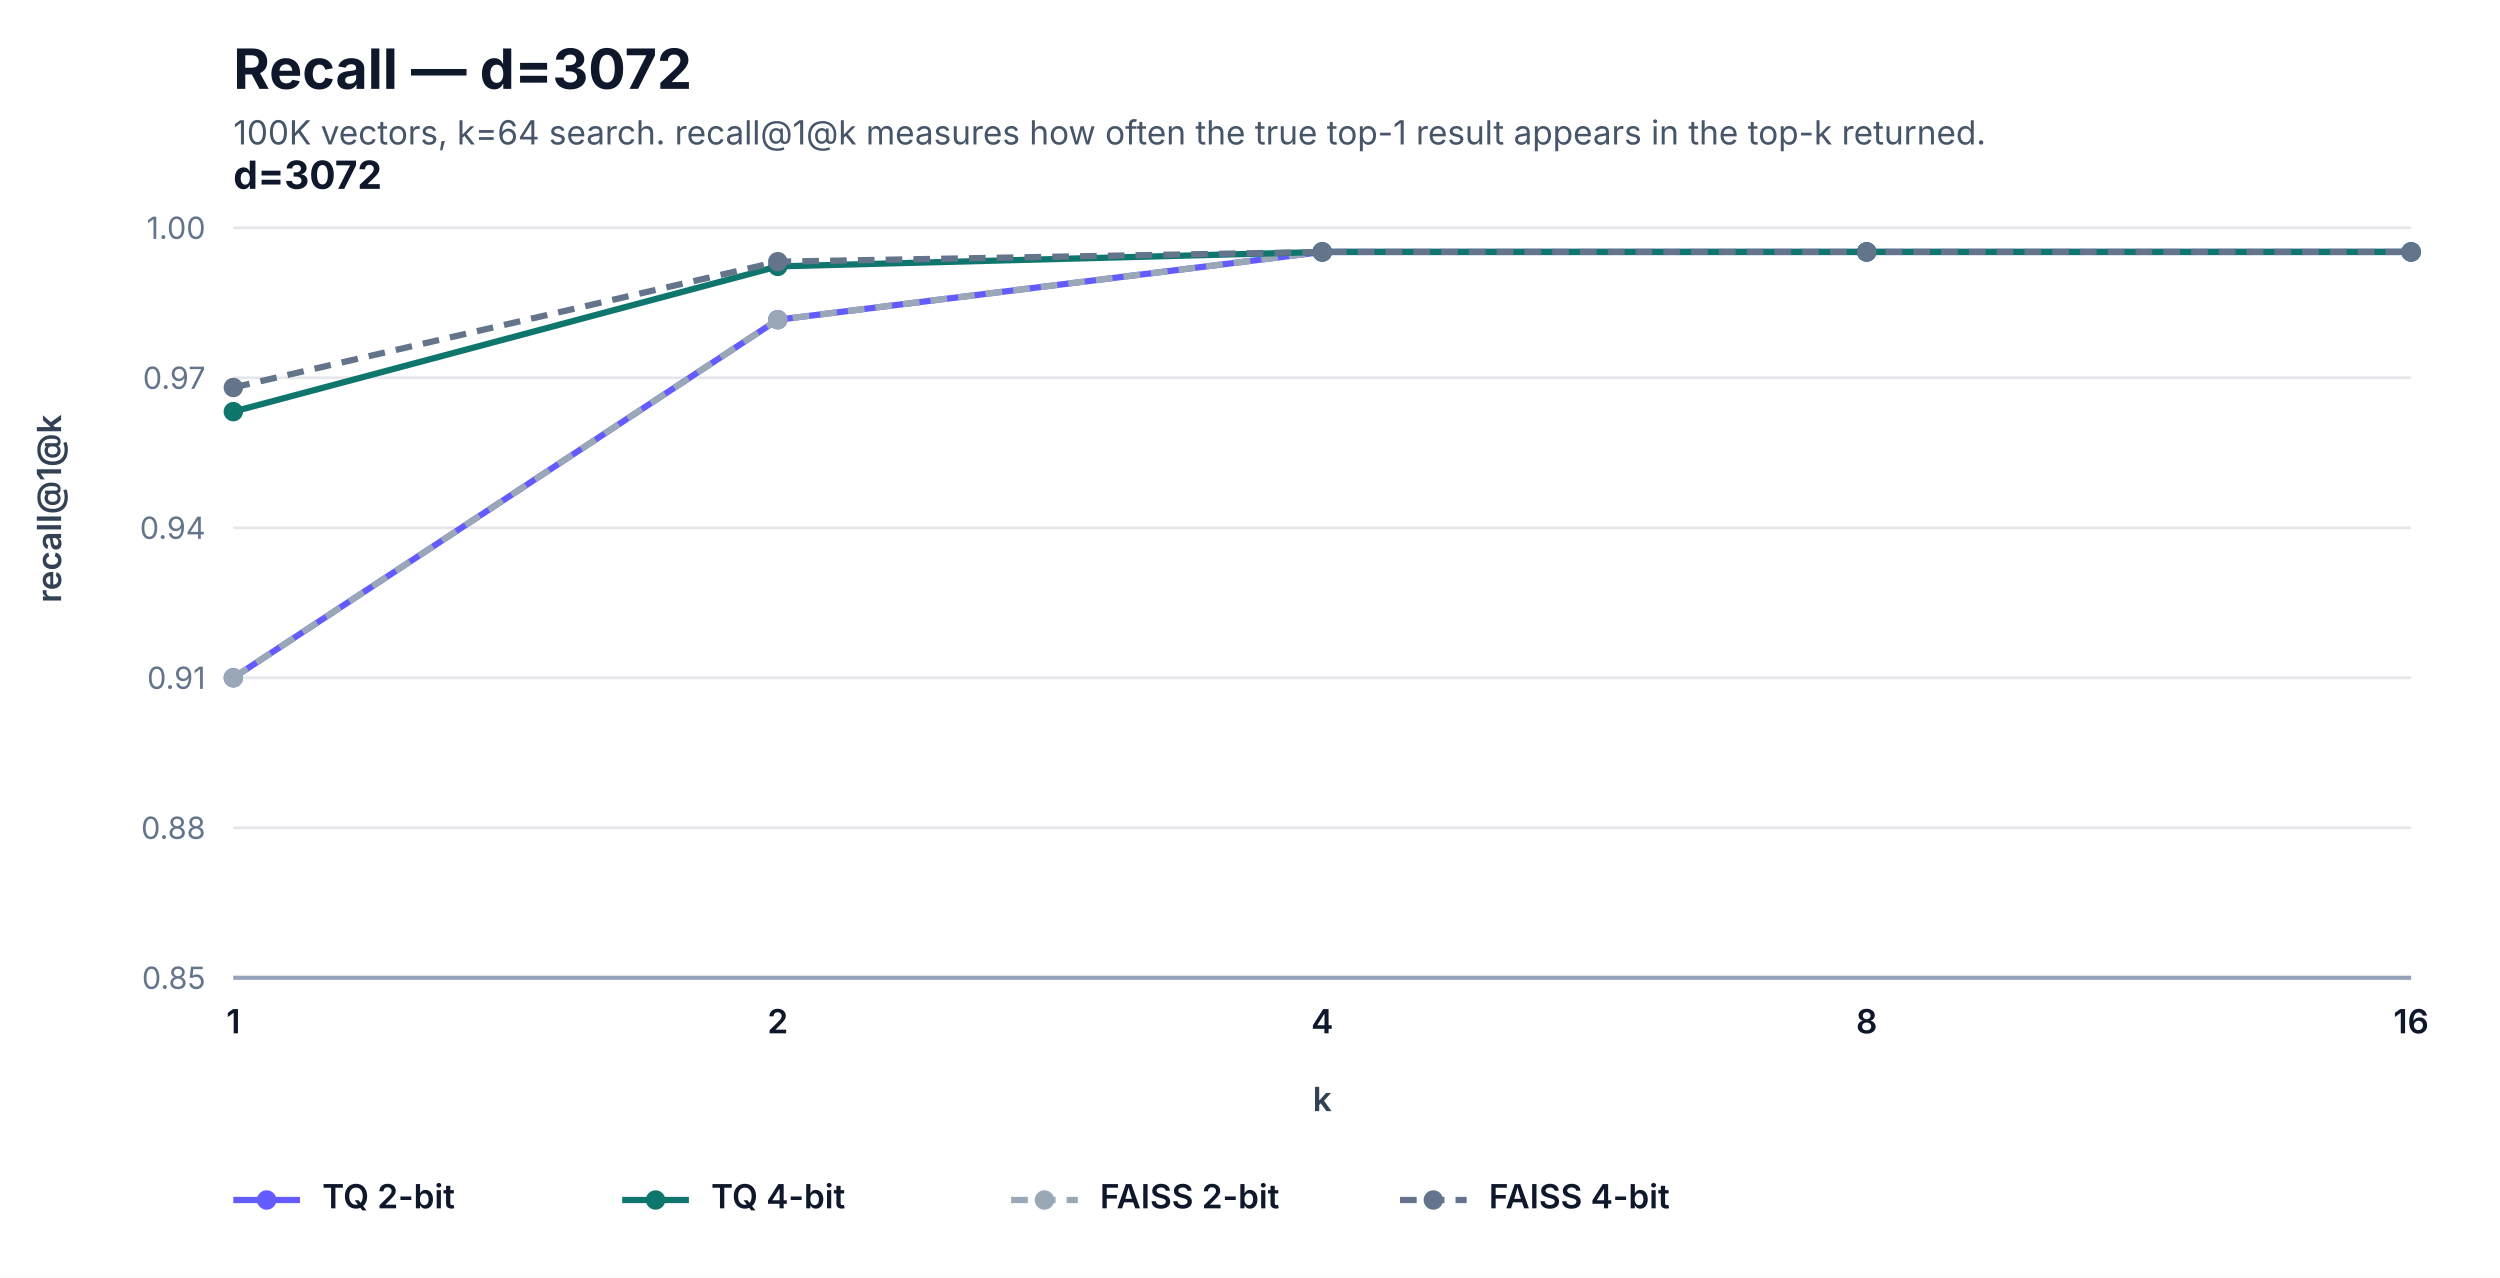
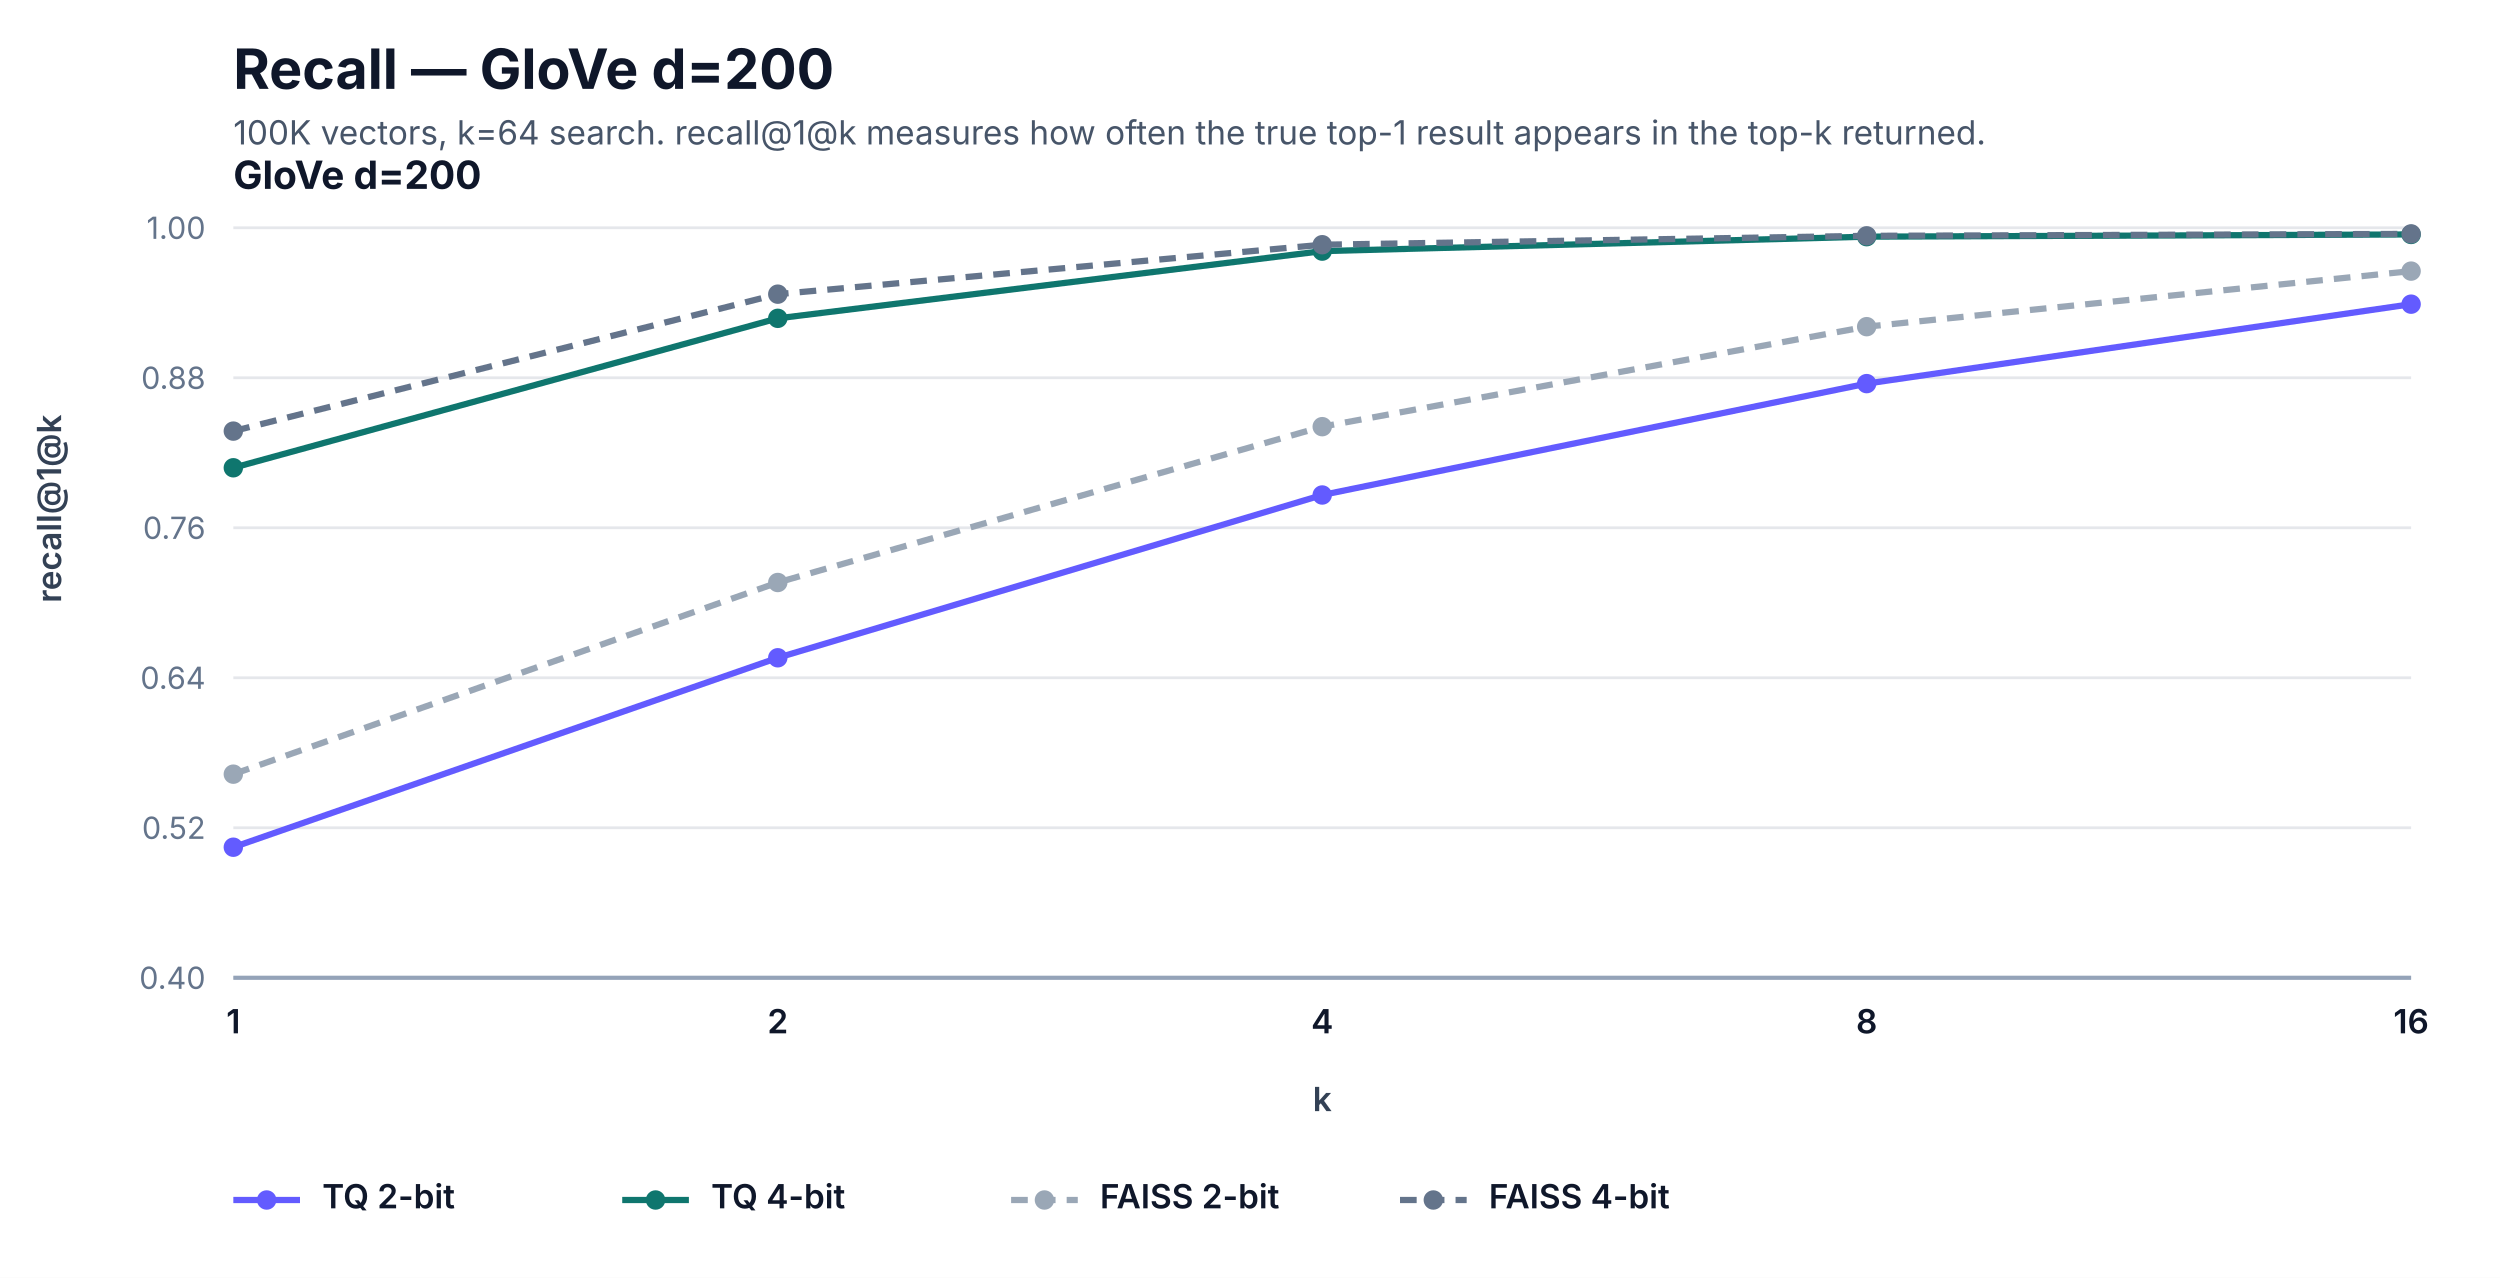
- <svg xmlns="http://www.w3.org/2000/svg" width="900" height="460" viewBox="0 0 900 460" role="img" aria-label="Recall — d=3072">
+ <svg xmlns="http://www.w3.org/2000/svg" width="900" height="460" viewBox="0 0 900 460" role="img" aria-label="Recall — GloVe d=200">
  <style>
  .title { font: 700 20px -apple-system, BlinkMacSystemFont, "Segoe UI", sans-serif; fill: #0f172a; }
  .subtitle { font: 400 12px -apple-system, BlinkMacSystemFont, "Segoe UI", sans-serif; fill: #475569; }
  .panel { font: 700 14px -apple-system, BlinkMacSystemFont, "Segoe UI", sans-serif; fill: #0f172a; }
  .label { font: 600 12px -apple-system, BlinkMacSystemFont, "Segoe UI", sans-serif; fill: #0f172a; }
  .secondary { font: 400 11px -apple-system, BlinkMacSystemFont, "Segoe UI", sans-serif; fill: #475569; }
  .tick { font: 400 11px -apple-system, BlinkMacSystemFont, "Segoe UI", sans-serif; fill: #64748b; }
  .value { font: 700 11px -apple-system, BlinkMacSystemFont, "Segoe UI", sans-serif; fill: #0f172a; }
  .value-accent { font: 700 11px -apple-system, BlinkMacSystemFont, "Segoe UI", sans-serif; fill: #4338ca; }
  .axis { font: 600 12px -apple-system, BlinkMacSystemFont, "Segoe UI", sans-serif; fill: #334155; }
  .legend { font: 600 12px -apple-system, BlinkMacSystemFont, "Segoe UI", sans-serif; fill: #0f172a; }
</style>
  <rect width="100%" height="100%" fill="#ffffff" />
-   <text x="84" y="32" class="title">Recall — d=3072</text>
+   <text x="84" y="32" class="title">Recall — GloVe d=200</text>
  <text x="84" y="52" class="subtitle">100K vectors, k=64 search. recall@1@k measures how often the true top-1 result appears in the top-k returned.</text>
  <line x1="84" y1="352.0" x2="868" y2="352.0" stroke="#e5e7eb" stroke-width="1" />
-   <text x="74" y="356.0" text-anchor="end" class="tick">0.85</text>
+   <text x="74" y="356.0" text-anchor="end" class="tick">0.40</text>
  <line x1="84" y1="298.0" x2="868" y2="298.0" stroke="#e5e7eb" stroke-width="1" />
-   <text x="74" y="302.0" text-anchor="end" class="tick">0.88</text>
+   <text x="74" y="302.0" text-anchor="end" class="tick">0.52</text>
  <line x1="84" y1="244.0" x2="868" y2="244.0" stroke="#e5e7eb" stroke-width="1" />
-   <text x="74" y="248.0" text-anchor="end" class="tick">0.91</text>
+   <text x="74" y="248.0" text-anchor="end" class="tick">0.64</text>
  <line x1="84" y1="190.0" x2="868" y2="190.0" stroke="#e5e7eb" stroke-width="1" />
-   <text x="74" y="194.0" text-anchor="end" class="tick">0.94</text>
+   <text x="74" y="194.0" text-anchor="end" class="tick">0.76</text>
  <line x1="84" y1="136.0" x2="868" y2="136.0" stroke="#e5e7eb" stroke-width="1" />
-   <text x="74" y="140.0" text-anchor="end" class="tick">0.97</text>
+   <text x="74" y="140.0" text-anchor="end" class="tick">0.88</text>
  <line x1="84" y1="82.0" x2="868" y2="82.0" stroke="#e5e7eb" stroke-width="1" />
  <text x="74" y="86.0" text-anchor="end" class="tick">1.00</text>
  <line x1="84" y1="352.0" x2="868" y2="352.0" stroke="#94a3b8" stroke-width="1.5" />
-   <text x="84" y="68" class="panel">d=3072</text>
+   <text x="84" y="68" class="panel">GloVe d=200</text>
  <text x="84.0" y="372" text-anchor="middle" class="label">1</text>
  <text x="280.0" y="372" text-anchor="middle" class="label">2</text>
  <text x="476.0" y="372" text-anchor="middle" class="label">4</text>
  <text x="672.0" y="372" text-anchor="middle" class="label">8</text>
  <text x="868.0" y="372" text-anchor="middle" class="label">16</text>
-   <path d="M 84.0,244.0 L 280.0,115.1 L 476.0,90.7 L 672.0,90.7 L 868.0,90.7" fill="none" stroke="#635bff" stroke-width="2.25" />
-   <circle cx="84.0" cy="244.0" r="3.5" fill="#635bff" />
-   <circle cx="280.0" cy="115.1" r="3.5" fill="#635bff" />
-   <circle cx="476.0" cy="90.7" r="3.5" fill="#635bff" />
-   <circle cx="672.0" cy="90.7" r="3.5" fill="#635bff" />
-   <circle cx="868.0" cy="90.7" r="3.5" fill="#635bff" />
-   <path d="M 84.0,244.0 L 280.0,115.1 L 476.0,90.7 L 672.0,90.7 L 868.0,90.7" fill="none" stroke="#9aa7b6" stroke-width="2.25" stroke-dasharray="6 4" />
-   <circle cx="84.0" cy="244.0" r="3.5" fill="#9aa7b6" />
-   <circle cx="280.0" cy="115.1" r="3.5" fill="#9aa7b6" />
-   <circle cx="476.0" cy="90.7" r="3.5" fill="#9aa7b6" />
-   <circle cx="672.0" cy="90.7" r="3.5" fill="#9aa7b6" />
-   <circle cx="868.0" cy="90.7" r="3.5" fill="#9aa7b6" />
-   <path d="M 84.0,148.2 L 280.0,95.9 L 476.0,90.7 L 672.0,90.7 L 868.0,90.7" fill="none" stroke="#0f766e" stroke-width="2.25" />
-   <circle cx="84.0" cy="148.2" r="3.5" fill="#0f766e" />
-   <circle cx="280.0" cy="95.9" r="3.5" fill="#0f766e" />
-   <circle cx="476.0" cy="90.7" r="3.5" fill="#0f766e" />
-   <circle cx="672.0" cy="90.7" r="3.5" fill="#0f766e" />
-   <circle cx="868.0" cy="90.7" r="3.5" fill="#0f766e" />
-   <path d="M 84.0,139.5 L 280.0,94.2 L 476.0,90.7 L 672.0,90.7 L 868.0,90.7" fill="none" stroke="#64748b" stroke-width="2.25" stroke-dasharray="6 4" />
-   <circle cx="84.0" cy="139.5" r="3.5" fill="#64748b" />
-   <circle cx="280.0" cy="94.2" r="3.5" fill="#64748b" />
-   <circle cx="476.0" cy="90.7" r="3.5" fill="#64748b" />
-   <circle cx="672.0" cy="90.7" r="3.5" fill="#64748b" />
-   <circle cx="868.0" cy="90.7" r="3.5" fill="#64748b" />
+   <path d="M 84.0,305.0 L 280.0,236.8 L 476.0,178.2 L 672.0,138.1 L 868.0,109.5" fill="none" stroke="#635bff" stroke-width="2.25" />
+   <circle cx="84.0" cy="305.0" r="3.5" fill="#635bff" />
+   <circle cx="280.0" cy="236.8" r="3.5" fill="#635bff" />
+   <circle cx="476.0" cy="178.2" r="3.5" fill="#635bff" />
+   <circle cx="672.0" cy="138.1" r="3.5" fill="#635bff" />
+   <circle cx="868.0" cy="109.5" r="3.5" fill="#635bff" />
+   <path d="M 84.0,278.7 L 280.0,209.7 L 476.0,153.6 L 672.0,117.6 L 868.0,97.6" fill="none" stroke="#9aa7b6" stroke-width="2.25" stroke-dasharray="6 4" />
+   <circle cx="84.0" cy="278.7" r="3.5" fill="#9aa7b6" />
+   <circle cx="280.0" cy="209.7" r="3.5" fill="#9aa7b6" />
+   <circle cx="476.0" cy="153.6" r="3.5" fill="#9aa7b6" />
+   <circle cx="672.0" cy="117.6" r="3.5" fill="#9aa7b6" />
+   <circle cx="868.0" cy="97.6" r="3.5" fill="#9aa7b6" />
+   <path d="M 84.0,168.4 L 280.0,114.6 L 476.0,90.4 L 672.0,85.2 L 868.0,84.4" fill="none" stroke="#0f766e" stroke-width="2.25" />
+   <circle cx="84.0" cy="168.4" r="3.5" fill="#0f766e" />
+   <circle cx="280.0" cy="114.6" r="3.5" fill="#0f766e" />
+   <circle cx="476.0" cy="90.4" r="3.5" fill="#0f766e" />
+   <circle cx="672.0" cy="85.2" r="3.5" fill="#0f766e" />
+   <circle cx="868.0" cy="84.4" r="3.5" fill="#0f766e" />
+   <path d="M 84.0,155.2 L 280.0,105.9 L 476.0,88.1 L 672.0,84.9 L 868.0,84.2" fill="none" stroke="#64748b" stroke-width="2.25" stroke-dasharray="6 4" />
+   <circle cx="84.0" cy="155.2" r="3.5" fill="#64748b" />
+   <circle cx="280.0" cy="105.9" r="3.5" fill="#64748b" />
+   <circle cx="476.0" cy="88.1" r="3.5" fill="#64748b" />
+   <circle cx="672.0" cy="84.9" r="3.5" fill="#64748b" />
+   <circle cx="868.0" cy="84.2" r="3.5" fill="#64748b" />
  <text x="22" y="217.0" transform="rotate(-90, 22, 217.0)" class="axis">recall@1@k</text>
  <text x="476.0" y="400" text-anchor="middle" class="axis">k</text>
  <line x1="84" y1="432" x2="108" y2="432" stroke="#635bff" stroke-width="2.25" />
  <circle cx="96" cy="432" r="3.5" fill="#635bff" />
  <text x="116" y="435" class="legend">TQ 2-bit</text>
  <line x1="224" y1="432" x2="248" y2="432" stroke="#0f766e" stroke-width="2.25" />
  <circle cx="236" cy="432" r="3.5" fill="#0f766e" />
  <text x="256" y="435" class="legend">TQ 4-bit</text>
  <line x1="364" y1="432" x2="388" y2="432" stroke="#9aa7b6" stroke-width="2.25" stroke-dasharray="6 4" />
  <circle cx="376" cy="432" r="3.5" fill="#9aa7b6" />
  <text x="396" y="435" class="legend">FAISS 2-bit</text>
  <line x1="504" y1="432" x2="528" y2="432" stroke="#64748b" stroke-width="2.25" stroke-dasharray="6 4" />
  <circle cx="516" cy="432" r="3.5" fill="#64748b" />
  <text x="536" y="435" class="legend">FAISS 4-bit</text>
</svg>
